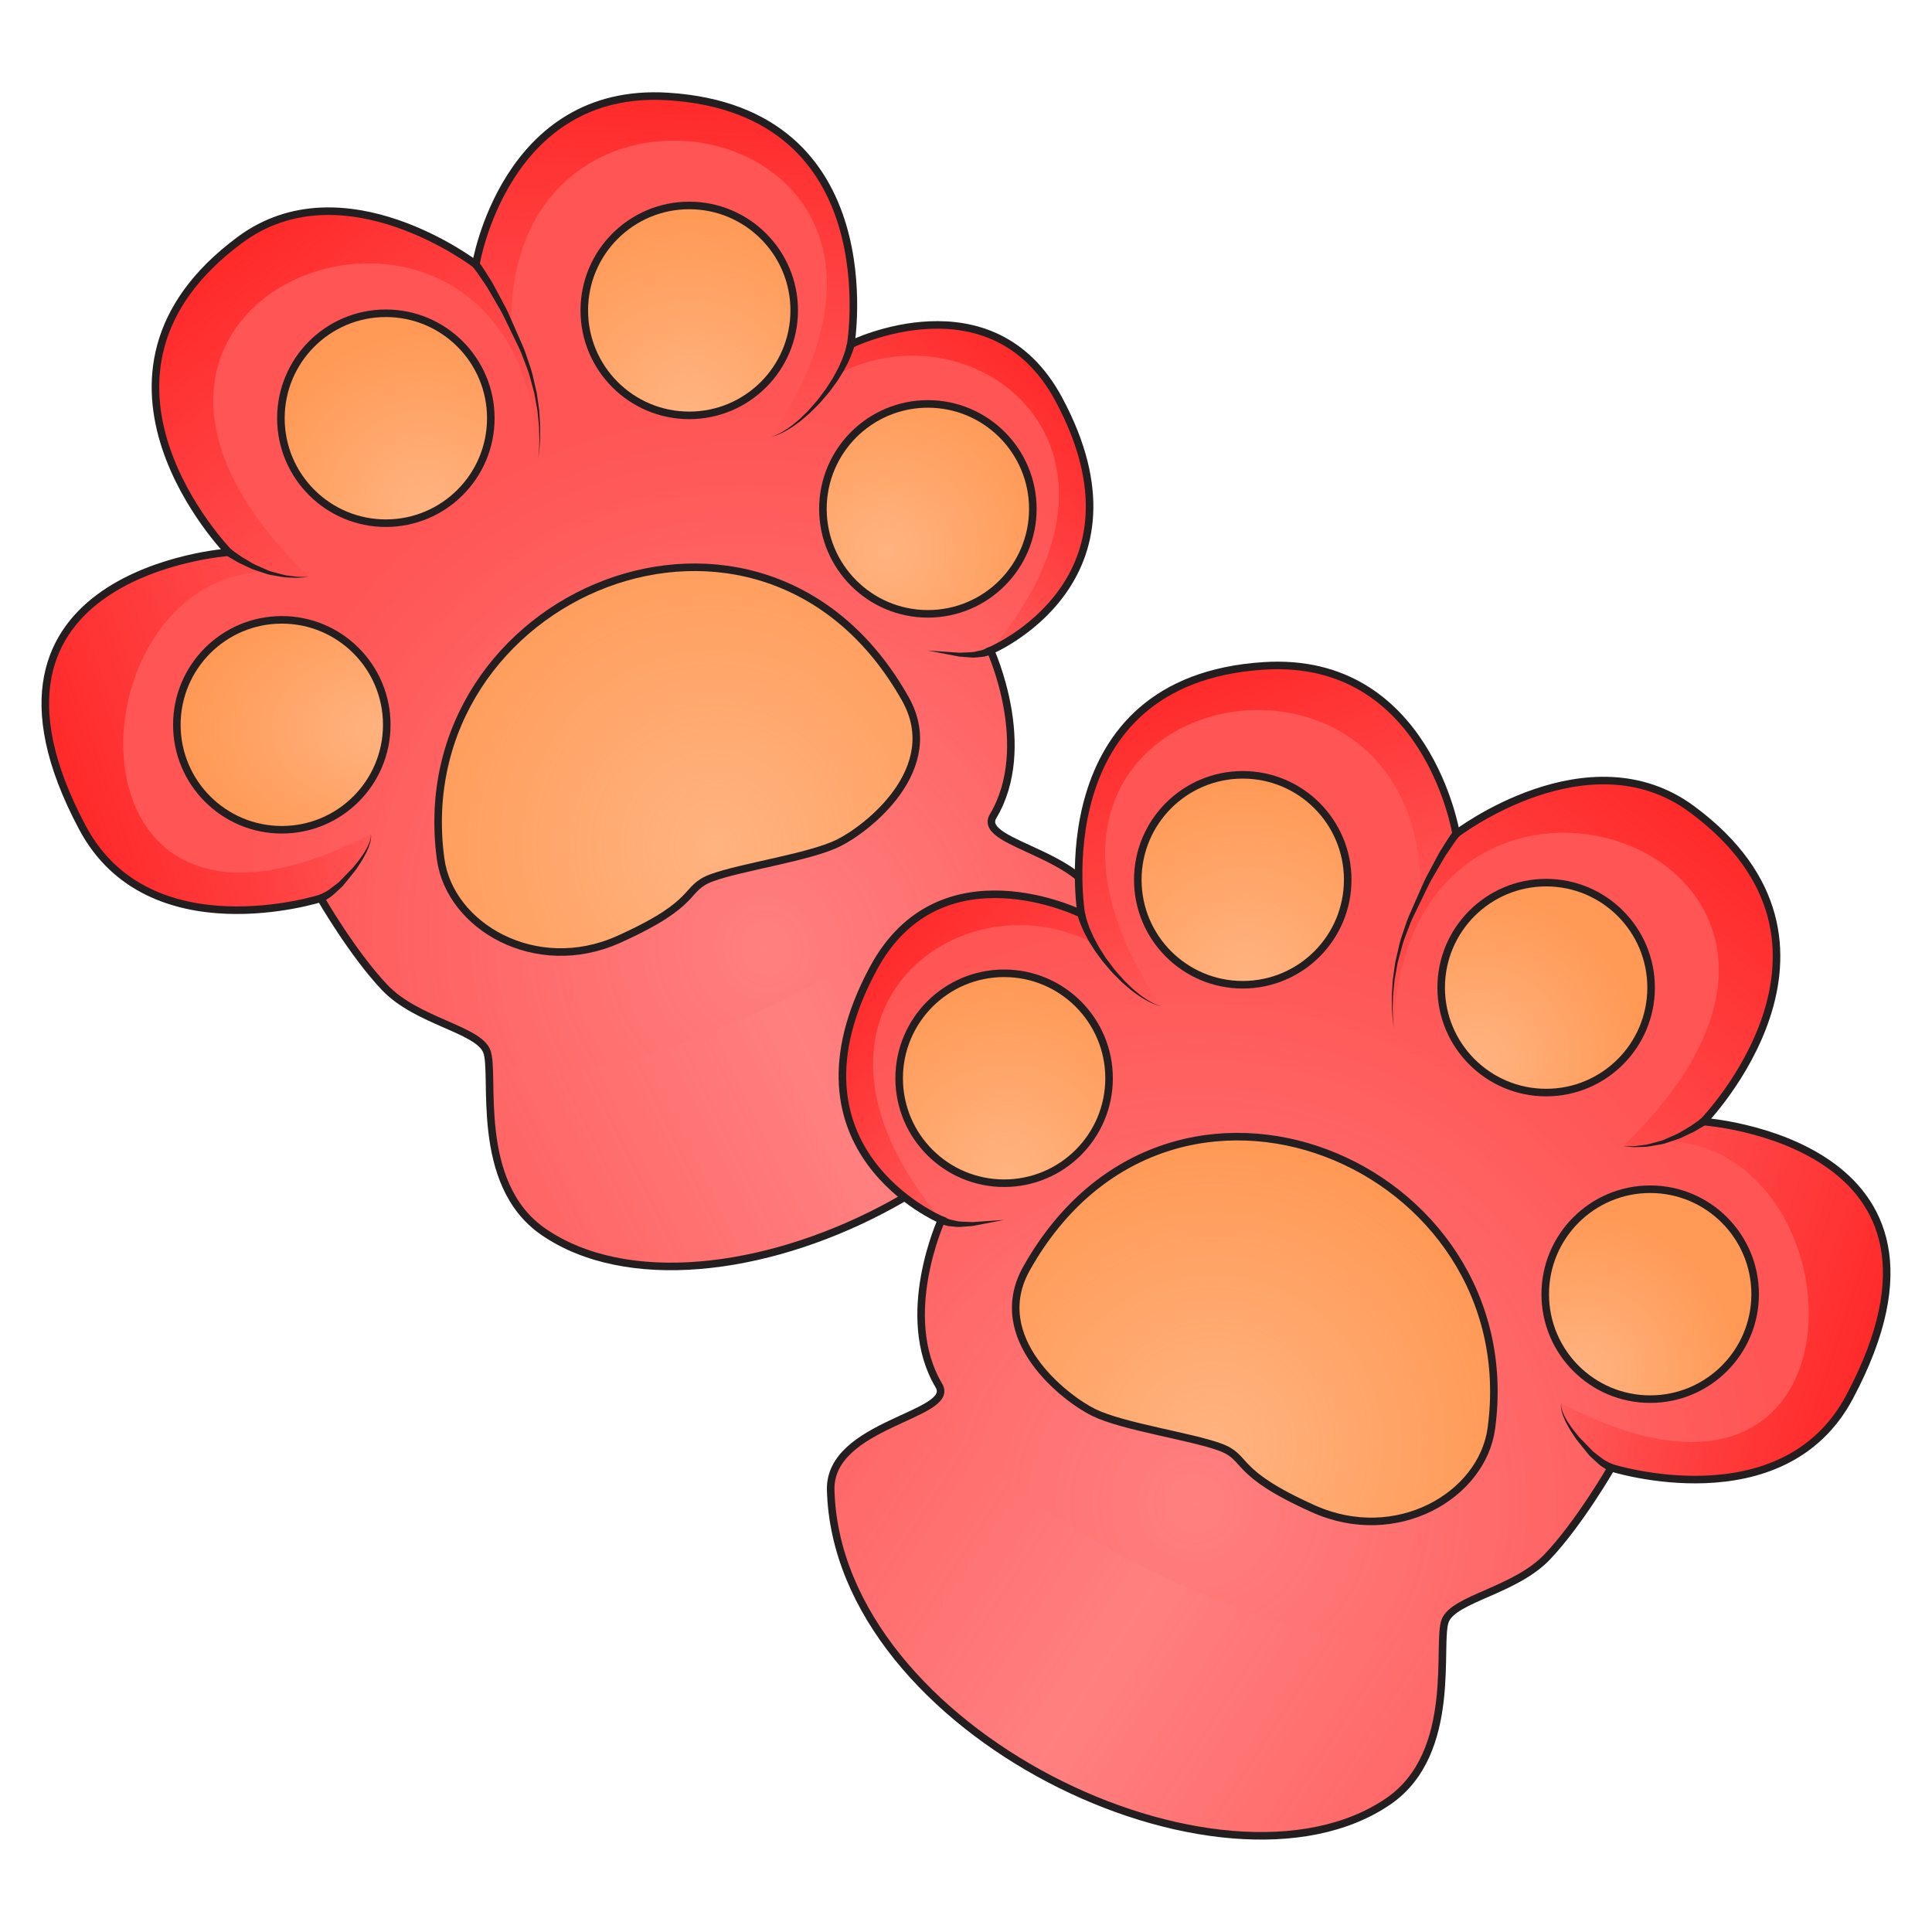
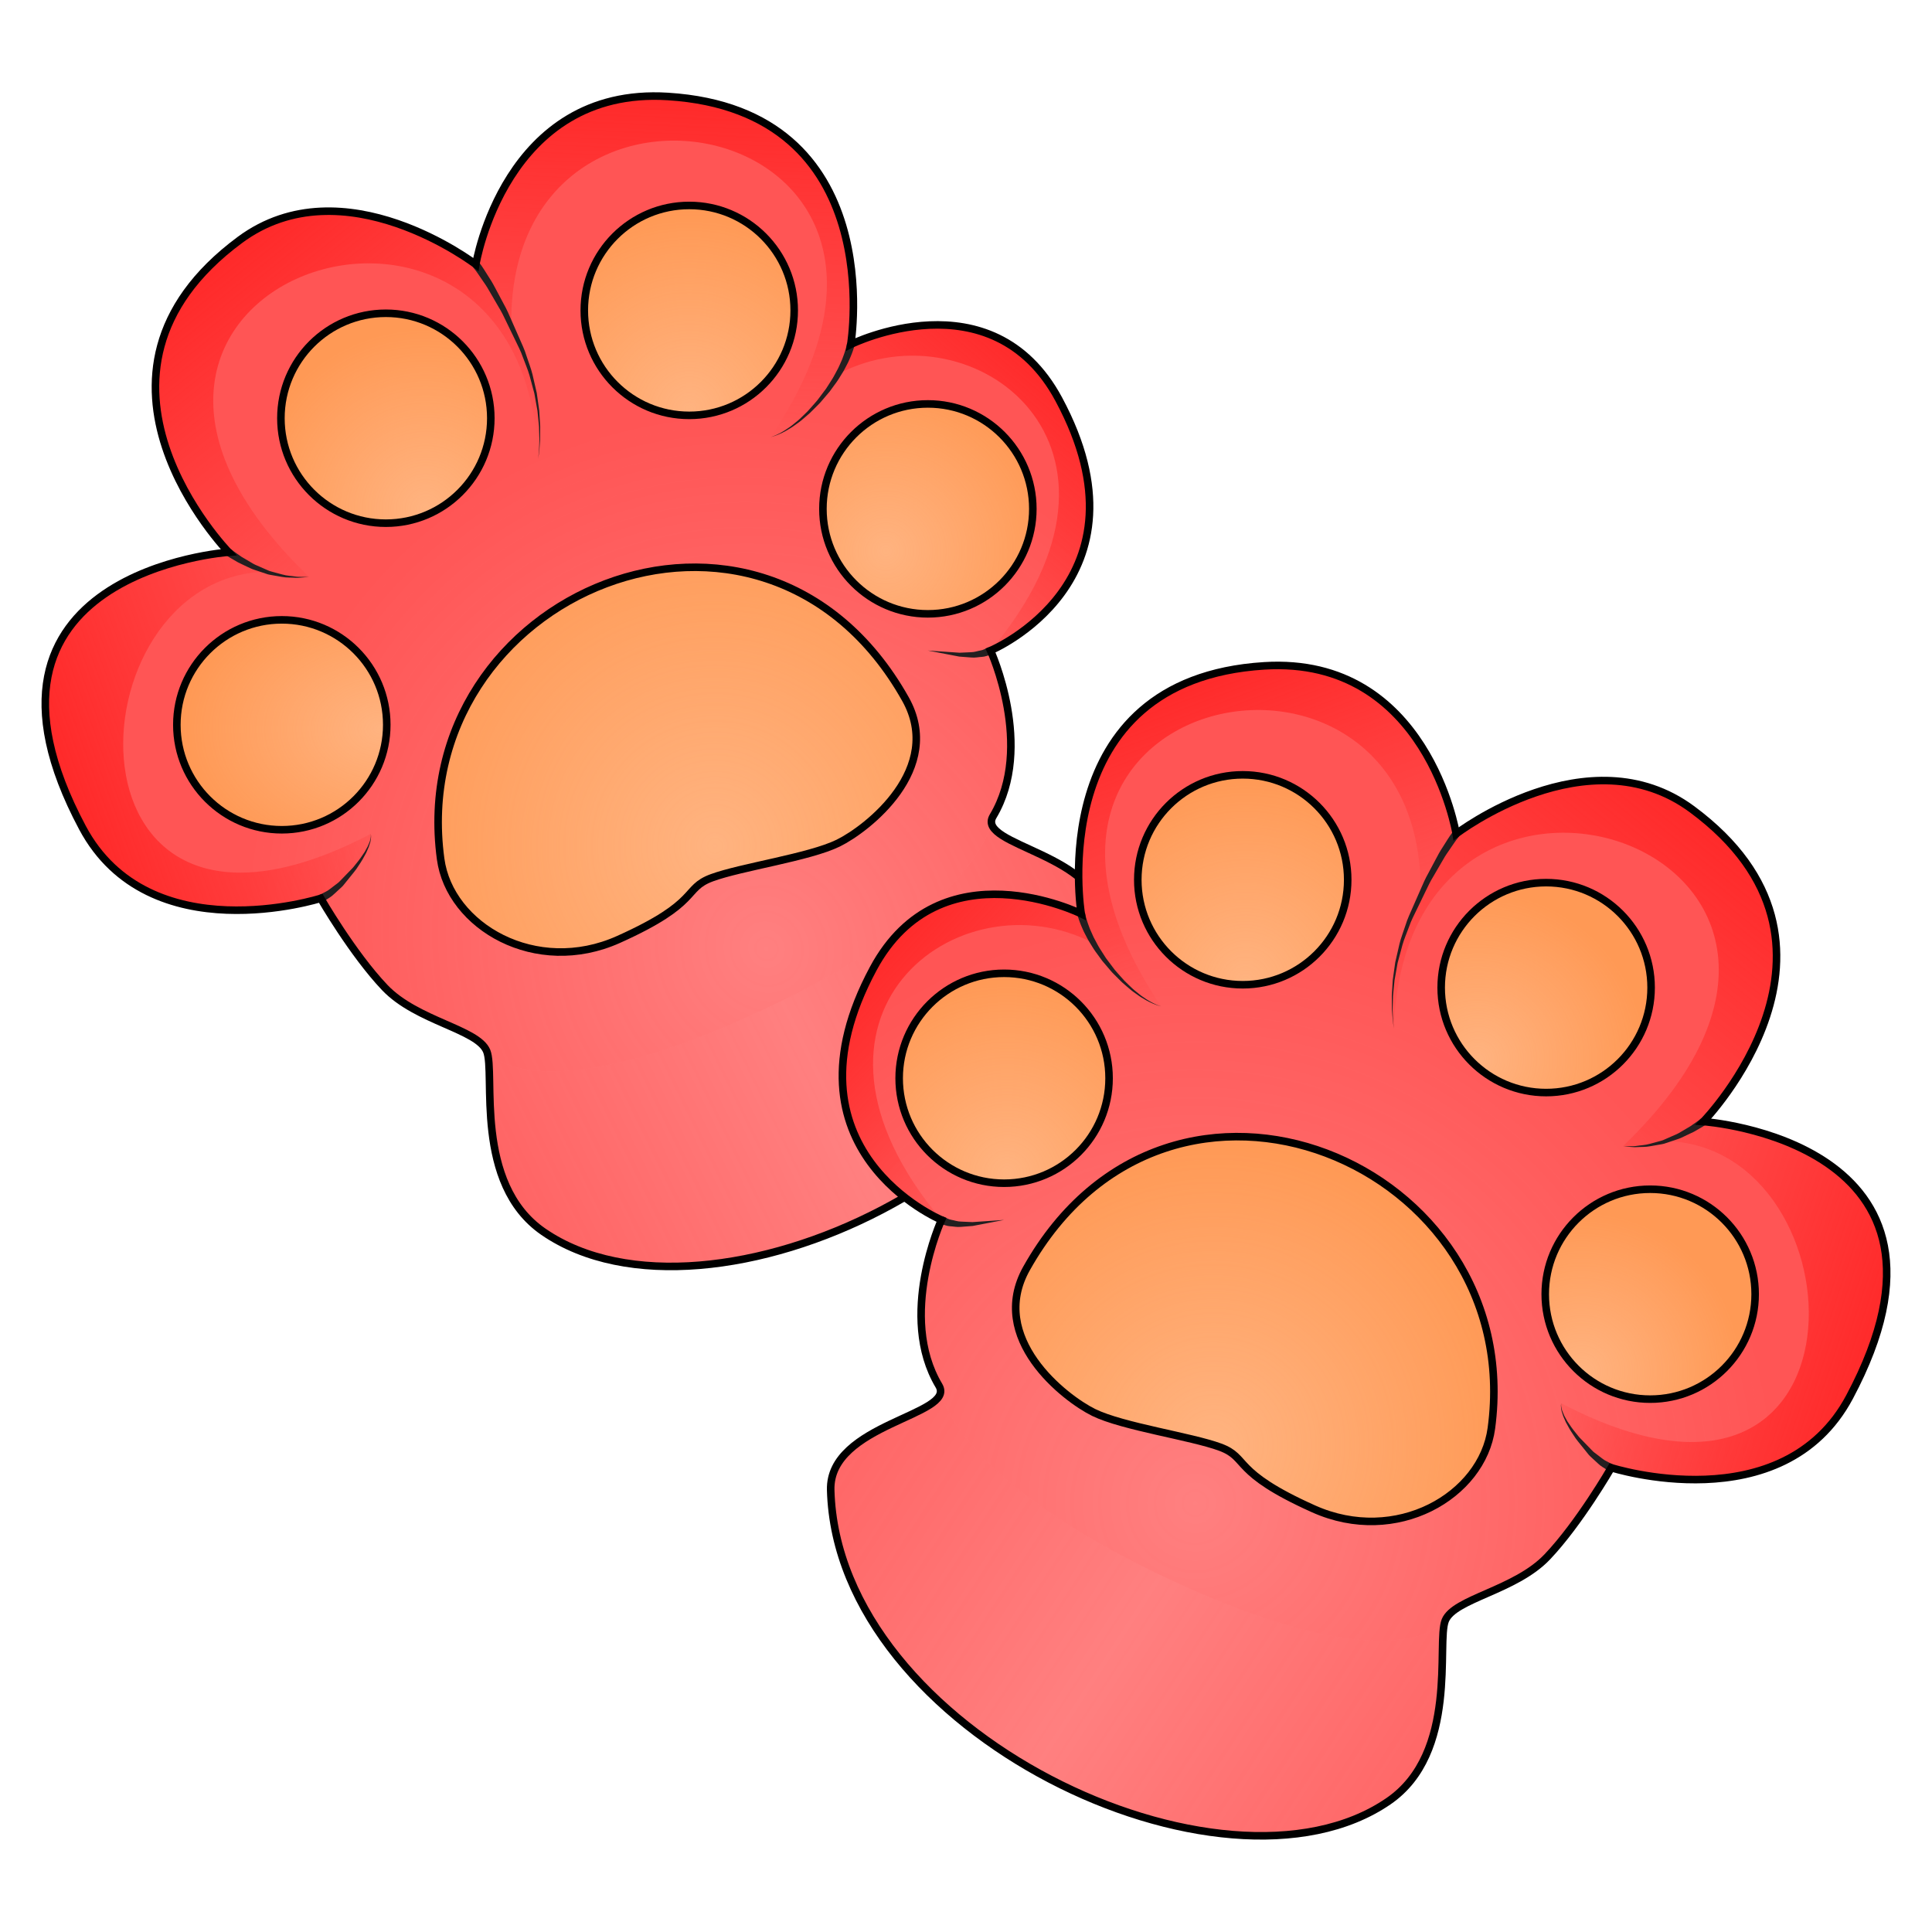
<svg xmlns="http://www.w3.org/2000/svg" xmlns:xlink="http://www.w3.org/1999/xlink" viewBox="0 0 256 256">
  <defs>
    <linearGradient id="innoGrad4">
      <stop offset="0" stop-color="#ff7f2a" stop-opacity="0" />
      <stop offset="1" stop-color="#ff7f2a" stop-opacity=".502" />
    </linearGradient>
    <linearGradient id="innoGrad3">
      <stop offset="0" stop-color="#ff2a2a" />
      <stop offset="1" stop-color="#ff2a2a" stop-opacity="0" />
    </linearGradient>
    <linearGradient id="innoGrad2">
      <stop offset="0" stop-color="#ff2a2a" stop-opacity=".502" />
      <stop offset=".5" stop-color="#ff2a2a" stop-opacity="0" />
      <stop offset="1" stop-color="#ff2a2a" stop-opacity=".502" />
    </linearGradient>
    <linearGradient id="innoGrad1">
      <stop offset="0" stop-color="#ff2a2a" stop-opacity="0" />
      <stop offset="1" stop-color="#ff2a2a" stop-opacity=".502" />
    </linearGradient>
    <radialGradient id="radialGradient931" cx="41.322" cy="94.524" r="68.139" fx="41.322" fy="94.524" gradientTransform="matrix(-.51583 -.89344 .84439 -.4875 43.215 205.352)" gradientUnits="userSpaceOnUse" xlink:href="#innoGrad1" />
    <linearGradient id="linearGradient939-6" x1="36.465" x2="155.89" y1="142.738" y2="84.538" gradientUnits="userSpaceOnUse" xlink:href="#innoGrad2" />
    <linearGradient id="linearGradient1099" x1="135.972" x2="111.956" y1="45.505" y2="73.708" gradientUnits="userSpaceOnUse" xlink:href="#innoGrad3" />
    <linearGradient id="linearGradient1107" x1="12.716" x2="51.764" y1="104.317" y2="90.215" gradientUnits="userSpaceOnUse" xlink:href="#innoGrad3" />
    <linearGradient id="linearGradient1115" x1="33.17" x2="60.804" y1="32.089" y2="66.53" gradientUnits="userSpaceOnUse" xlink:href="#innoGrad3" />
    <linearGradient id="linearGradient1123" x1="88.98" x2="87.17" y1="12.373" y2="56.012" gradientUnits="userSpaceOnUse" xlink:href="#innoGrad3" />
    <radialGradient id="radialGradient1174" cx="51.917" cy="93.998" r="14.044" fx="51.917" fy="93.998" gradientTransform="matrix(-1.81923 0 0 -1.3105 146.365 217.184)" gradientUnits="userSpaceOnUse" xlink:href="#innoGrad4" />
    <radialGradient id="radialGradient1176" cx="57.751" cy="65.555" r="14.044" fx="57.751" fy="65.555" gradientTransform="translate(-37.915 -43.039) scale(1.65653)" gradientUnits="userSpaceOnUse" xlink:href="#innoGrad4" />
    <radialGradient id="radialGradient1178" cx="91.749" cy="52.849" r="14.044" fx="91.749" fy="52.849" gradientTransform="translate(-76.181 -44.004) scale(1.83032)" gradientUnits="userSpaceOnUse" xlink:href="#innoGrad4" />
    <radialGradient id="radialGradient1180" cx="118.313" cy="69.723" r="14.044" fx="118.313" fy="69.723" gradientTransform="matrix(1.5793 0 0 1.5793 -69.732 -39.097)" gradientUnits="userSpaceOnUse" xlink:href="#innoGrad4" />
    <radialGradient id="radialGradient1182" cx="101.307" cy="93.01" r="31.346" fx="101.307" fy="93.01" gradientTransform="matrix(0 1.46717 -1.44699 0 229.654 -39.557)" gradientUnits="userSpaceOnUse" xlink:href="#innoGrad4" />
    <radialGradient id="radialGradient1225" cx="148.887" cy="142.278" r="68.138" fx="148.887" fy="142.278" gradientTransform="matrix(0 -1.11444 1.10828 0 -.64 359.835)" gradientUnits="userSpaceOnUse" xlink:href="#innoGrad1" />
    <linearGradient id="linearGradient1248" x1="86.222" x2="212.324" y1="167.506" y2="249.195" gradientUnits="userSpaceOnUse" xlink:href="#innoGrad2" />
    <linearGradient id="linearGradient1256" x1="114.58" x2="141.216" y1="123.681" y2="148.609" gradientUnits="userSpaceOnUse" xlink:href="#innoGrad3" />
    <linearGradient id="linearGradient1264" x1="242.597" x2="202.556" y1="180.032" y2="166.609" gradientUnits="userSpaceOnUse" xlink:href="#innoGrad3" />
    <linearGradient id="linearGradient1274" x1="220.045" x2="186.806" y1="103.182" y2="144.602" gradientUnits="userSpaceOnUse" xlink:href="#innoGrad3" />
    <linearGradient id="linearGradient1282" x1="154.263" x2="168.472" y1="88.233" y2="125.817" gradientUnits="userSpaceOnUse" xlink:href="#innoGrad3" />
    <radialGradient id="radialGradient1367" cx="206.933" cy="176.902" r="14.044" fx="206.933" fy="176.902" gradientTransform="matrix(1.46424 0 0 1.46424 -96.066 -82.125)" gradientUnits="userSpaceOnUse" xlink:href="#innoGrad4" />
    <radialGradient id="radialGradient1369" cx="193.506" cy="136.573" r="14.045" fx="193.506" fy="136.573" gradientTransform="matrix(1.54612 0 0 1.54612 -105.678 -74.586)" gradientUnits="userSpaceOnUse" xlink:href="#innoGrad4" />
    <radialGradient id="radialGradient1371" cx="163.56" cy="126.496" r="14.044" fx="163.56" fy="126.496" gradientTransform="matrix(1.90117 0 0 1.90117 -147.395 -113.994)" gradientUnits="userSpaceOnUse" xlink:href="#innoGrad4" />
    <radialGradient id="radialGradient1373" cx="132.765" cy="151.339" r="14.044" fx="132.765" fy="151.339" gradientTransform="matrix(1.81924 0 0 1.81924 -108.767 -123.984)" gradientUnits="userSpaceOnUse" xlink:href="#innoGrad4" />
    <radialGradient id="radialGradient1375" cx="179.693" cy="176.786" r="31.347" fx="179.693" fy="176.786" gradientTransform="matrix(1.22177 .32737 -.32843 1.22572 -2.115 -89.126)" gradientUnits="userSpaceOnUse" xlink:href="#innoGrad4" />
  </defs>
  <g stroke-width=".974" transform="matrix(1.02681 0 0 1.02682 -2.88 .078)">
    <path fill="#ff8080" d="M72.938 158.881c-9.088-6.254-6.155-20.477-7.326-23.319-1.171-2.842-9.017-3.847-13.158-8.204-4.142-4.355-8.262-11.508-8.262-11.508s-22.124 7.061-30.747-9.122C-4.147 73.711 32.309 71.185 32.309 71.185s-22.188-22.796 1.454-40.3c13.382-9.908 30.445 3.167 30.445 3.167s3.735-22.991 24.772-21.679c28.653 1.787 23.611 31.994 23.611 31.994s18.194-9.009 26.836 7.066c12.631 23.496-8.799 32.44-8.799 32.44s5.682 12.408.332 21.376c-2.299 3.853 14.189 4.894 13.963 13.479-.829 31.282-50.652 54.829-71.985 40.153z" />
    <path fill="url(#radialGradient931)" d="M72.938 158.881c-9.088-6.254-6.155-20.477-7.326-23.319-1.171-2.842-9.017-3.847-13.158-8.204-4.142-4.355-8.262-11.508-8.262-11.508s-22.124 7.061-30.747-9.122C-4.147 73.711 32.309 71.185 32.309 71.185s-22.188-22.796 1.454-40.3c13.382-9.908 30.445 3.167 30.445 3.167s3.735-22.991 24.772-21.679c28.653 1.787 23.611 31.994 23.611 31.994s18.194-9.009 26.836 7.066c12.631 23.496-8.799 32.44-8.799 32.44s5.682 12.408.332 21.376c-2.299 3.853 14.189 4.894 13.963 13.479-.829 31.282-50.652 54.829-71.985 40.153z" />
    <path fill="#ff8080" d="M65.612 135.562c1.171 2.843-1.762 17.065 7.326 23.319 21.333 14.676 71.156-8.871 71.986-40.154.227-8.585-16.262-9.626-13.963-13.479 0 0-.875 11.616-30.192 25.216-29.317 13.599-35.157 5.098-35.157 5.098z" />
    <path fill="url(#linearGradient939-6)" d="M65.612 135.562c1.171 2.843-1.762 17.065 7.326 23.319 21.333 14.676 71.156-8.871 71.986-40.154.227-8.585-16.262-9.626-13.963-13.479 0 0-.875 11.616-30.192 25.216-29.317 13.599-35.157 5.098-35.157 5.098z" />
    <path fill="url(#linearGradient1099)" d="M112.591 44.366s-.271 1.519-1.568 3.787c17.435-9.056 41.708 9.398 19.606 35.719 0 0 21.43-8.944 8.799-32.44-8.643-16.075-26.837-7.066-26.837-7.066z" />
    <path fill="url(#linearGradient1107)" d="M37.086 73.696c-2.718-.923-4.777-2.512-4.777-2.512s-36.457 2.527-18.864 35.543c8.623 16.183 30.747 9.122 30.747 9.122s1.771-.505 4.354-3.831c2.582-3.327 2.097-4.483 2.097-4.483C9.615 129 11.528 74.419 37.086 73.696z" />
    <path fill="url(#linearGradient1115)" d="M72.241 59.165s1.217-6.303-2.017-14.032c-3.233-7.73-6.016-11.081-6.016-11.081s-17.063-13.075-30.445-3.167c-23.642 17.504-1.454 40.3-1.454 40.3s2.273 1.757 5.199 2.649c2.925.892 5.166.512 5.166.512C3.238 36.502 70.716 13.573 72.241 59.165z" />
    <path fill="url(#linearGradient1123)" d="M88.98 12.373c-21.037-1.312-24.772 21.679-24.772 21.679s2.001 2.419 4.579 7.858c-.57-39.334 61.444-26.826 33.474 14.405 0 0 2.646-.466 6.198-4.575 3.552-4.108 4.132-7.374 4.132-7.374s5.042-30.207-23.611-31.993z" />
    <path fill="#231f20" d="M32.604 70.781l.374.295.992.7c.431.265.948.559 1.498.885.276.161.587.269.89.411l.932.41c.307.161.621.207.961.31l.967.262c.626.184 1.219.183 1.73.272.255.045.493.03.703.038l.546.008c.302-.008.475-.026.475-.026s-.17.034-.472.069l-.547.042c-.212.011-.451.048-.713.026-.517-.041-1.155.007-1.792-.119l-.987-.174c-.319-.065-.704-.097-1.029-.231l-.997-.335c-.326-.118-.664-.204-.963-.344-.596-.283-1.16-.54-1.637-.778l-1.125-.651-.399-.261zM64.604 33.746l.178.246c.114.162.292.387.488.713l.726 1.15c.294.438.574.952.867 1.518l.967 1.817c.363.634.666 1.341.982 2.07l.985 2.241c.324.754.711 1.542.95 2.349.256.805.575 1.583.775 2.397l.551 2.399.319 2.268.125 2.045-.015 1.73-.097 1.329a17.606 17.606 0 0 1-.164 1.148s.063-.417.121-1.152l.047-1.328-.048-1.721-.199-2.025-.398-2.233-.626-2.33c-.224-.789-.575-1.567-.859-2.358-.272-.805-.664-1.518-1.021-2.276L68.2 41.559c-.339-.709-.664-1.396-1.045-2.008l-1.018-1.752c-.31-.547-.602-1.04-.898-1.445l-.734-1.075c-.194-.3-.385-.525-.504-.681l-.187-.238zM113.081 44.467l-.046.181c-.039.123-.087.317-.167.537-.085.216-.165.49-.3.781-.137.29-.258.634-.451.976-.19.343-.36.735-.606 1.109-.242.376-.469.791-.754 1.185l-.882 1.209-.999 1.174c-.336.418-.713.74-1.062 1.109-.343.365-.712.701-1.09 1.009-.367.317-.72.624-1.089.869-.359.258-.694.507-1.034.691a8.828 8.828 0 0 1-1.666.819c-.419.159-.674.198-.674.198s.251-.055.658-.238c.41-.171.975-.472 1.597-.91.324-.201.639-.468.977-.744.348-.263.675-.584 1.013-.915.347-.318.688-.668 1.011-1.058.318-.381.699-.753.976-1.153l.905-1.205.784-1.226c.253-.397.446-.811.657-1.186.214-.374.352-.757.514-1.094.164-.336.256-.666.368-.945.11-.281.167-.535.233-.738.061-.205.086-.354.114-.461l.034-.177zM50.643 107.536s.064.164.043.467c-.002.151-.048.329-.079.539-.063.199-.126.429-.213.673l-.335.766-.45.816c-.153.287-.353.553-.534.84a7.586 7.586 0 0 1-.605.847l-1.259 1.563c-.181.26-.452.459-.667.673l-.639.588c-.384.381-.815.579-1.07.772-.122.092-.278.146-.364.188l-.14.062-.274-.962.086-.032c.059-.027.134-.032.26-.109.229-.151.614-.274.988-.587l.624-.477c.217-.18.475-.322.687-.572l1.396-1.44c.251-.24.434-.481.649-.753.202-.264.424-.509.598-.773l.513-.756.395-.716c.106-.229.188-.446.269-.637.047-.198.11-.371.125-.517.044-.294-.004-.463-.004-.463z" />
    <circle cx="39.171" cy="93.456" r="13.544" fill="#ffb380" />
    <circle cx="52.598" cy="53.894" r="13.544" fill="#ffb380" />
    <circle cx="91.749" cy="39.98" r="13.544" fill="#ffb380" />
    <circle cx="122.543" cy="65.592" r="13.544" fill="#ffb380" />
    <path fill="#ffb380" d="M59.665 110.762c1.175 8.707 12.285 15.181 22.958 10.392 10.673-4.789 8.277-6.572 12.04-7.96 3.764-1.388 12.571-2.637 16.313-4.472 3.743-1.835 13.731-9.59 8.668-18.598-18.529-32.964-64.596-13.576-59.979 20.638z" />
-     <circle cx="39.171" cy="93.456" r="13.544" fill="url(#radialGradient1174)" stroke="#231f20" stroke-miterlimit="10" />
-     <circle cx="52.598" cy="53.894" r="13.544" fill="url(#radialGradient1176)" stroke="#231f20" stroke-miterlimit="10" />
-     <circle cx="91.749" cy="39.98" r="13.544" fill="url(#radialGradient1178)" stroke="#231f20" stroke-miterlimit="10" />
-     <circle cx="122.543" cy="65.592" r="13.544" fill="url(#radialGradient1180)" stroke="#231f20" stroke-miterlimit="10" />
-     <path fill="url(#radialGradient1182)" stroke="#231f20" stroke-miterlimit="10" d="M59.665 110.762c1.175 8.707 12.285 15.181 22.958 10.392 10.673-4.789 8.277-6.572 12.04-7.96 3.764-1.388 12.571-2.637 16.313-4.472 3.743-1.835 13.731-9.59 8.668-18.598-18.529-32.964-64.596-13.576-59.979 20.638z" />
+     <circle cx="39.171" cy="93.456" r="13.544" fill="url(#radialGradient1174)" stroke="#000000" stroke-miterlimit="10" />
+     <circle cx="52.598" cy="53.894" r="13.544" fill="url(#radialGradient1176)" stroke="#000000" stroke-miterlimit="10" />
+     <circle cx="91.749" cy="39.98" r="13.544" fill="url(#radialGradient1178)" stroke="#000000" stroke-miterlimit="10" />
+     <circle cx="122.543" cy="65.592" r="13.544" fill="url(#radialGradient1180)" stroke="#000000" stroke-miterlimit="10" />
+     <path fill="url(#radialGradient1182)" stroke="#000000" stroke-miterlimit="10" d="M59.665 110.762c1.175 8.707 12.285 15.181 22.958 10.392 10.673-4.789 8.277-6.572 12.04-7.96 3.764-1.388 12.571-2.637 16.313-4.472 3.743-1.835 13.731-9.59 8.668-18.598-18.529-32.964-64.596-13.576-59.979 20.638z" />
    <path fill="#231f20" d="M130.869 84.311l-.084.038c-.061.022-.123.064-.257.1-.246.056-.618.226-1.02.242-.407.018-.88.136-1.376.08l-1.545-.119-4.045-.779 4.092.281 1.467-.066c.469-.002.871-.167 1.229-.222.369-.061.573-.219.762-.27.084-.024.167-.089.217-.114l.078-.047z" />
-     <path fill="none" stroke="#231f20" stroke-miterlimit="10" d="M72.938 158.881c-9.088-6.254-6.155-20.477-7.326-23.319-1.171-2.842-9.017-3.847-13.158-8.204-4.142-4.355-8.262-11.508-8.262-11.508s-22.124 7.061-30.747-9.122C-4.147 73.711 32.309 71.185 32.309 71.185s-22.188-22.796 1.454-40.3c13.382-9.908 30.445 3.167 30.445 3.167s3.735-22.991 24.772-21.679c28.653 1.787 23.611 31.994 23.611 31.994s18.194-9.009 26.836 7.066c12.631 23.496-8.799 32.44-8.799 32.44s5.682 12.408.332 21.376c-2.299 3.853 14.189 4.894 13.963 13.479-.829 31.282-50.652 54.829-71.985 40.153z" />
+     <path fill="none" stroke="#000000" stroke-miterlimit="10" d="M72.938 158.881c-9.088-6.254-6.155-20.477-7.326-23.319-1.171-2.842-9.017-3.847-13.158-8.204-4.142-4.355-8.262-11.508-8.262-11.508s-22.124 7.061-30.747-9.122C-4.147 73.711 32.309 71.185 32.309 71.185s-22.188-22.796 1.454-40.3c13.382-9.908 30.445 3.167 30.445 3.167s3.735-22.991 24.772-21.679c28.653 1.787 23.611 31.994 23.611 31.994s18.194-9.009 26.836 7.066c12.631 23.496-8.799 32.44-8.799 32.44s5.682 12.408.332 21.376c-2.299 3.853 14.189 4.894 13.963 13.479-.829 31.282-50.652 54.829-71.985 40.153z" />
  </g>
  <g stroke-width=".974" transform="matrix(1.02681 0 0 1.02682 -2.88 .078)">
    <path fill="#ff8080" d="M181.987 232.355c9.088-6.253 6.154-20.477 7.325-23.319 1.171-2.842 9.017-3.847 13.158-8.203 4.142-4.355 8.262-11.508 8.262-11.508s22.124 7.061 30.747-9.122c17.593-33.017-18.863-35.543-18.863-35.543s22.188-22.797-1.455-40.3c-13.382-9.908-30.444 3.167-30.444 3.167s-3.735-22.991-24.772-21.679c-28.652 1.787-23.611 31.994-23.611 31.994s-18.193-9.01-26.836 7.066c-12.631 23.496 8.799 32.439 8.799 32.439s-5.682 12.408-.332 21.376c2.299 3.853-14.189 4.894-13.963 13.479.829 31.283 50.651 54.83 71.985 40.153z" />
    <path fill="url(#radialGradient1225)" d="M181.987 232.355c9.088-6.253 6.154-20.477 7.325-23.319 1.171-2.842 9.017-3.847 13.158-8.203 4.142-4.355 8.262-11.508 8.262-11.508s22.124 7.061 30.747-9.122c17.593-33.017-18.863-35.543-18.863-35.543s22.188-22.797-1.455-40.3c-13.382-9.908-30.444 3.167-30.444 3.167s-3.735-22.991-24.772-21.679c-28.652 1.787-23.611 31.994-23.611 31.994s-18.193-9.01-26.836 7.066c-12.631 23.496 8.799 32.439 8.799 32.439s-5.682 12.408-.332 21.376c2.299 3.853-14.189 4.894-13.963 13.479.829 31.283 50.651 54.83 71.985 40.153z" />
    <path fill="#ff8080" d="M189.313 209.036c-1.171 2.843 1.763 17.066-7.325 23.319-21.334 14.677-71.156-8.87-71.986-40.153-.227-8.585 16.262-9.626 13.963-13.479 0 0 .875 11.616 30.192 25.216 29.316 13.599 35.156 5.097 35.156 5.097z" />
    <path fill="url(#linearGradient1248)" d="M189.313 209.036c-1.171 2.843 1.763 17.066-7.325 23.319-21.334 14.677-71.156-8.87-71.986-40.153-.227-8.585 16.262-9.626 13.963-13.479 0 0 .875 11.616 30.192 25.216 29.316 13.599 35.156 5.097 35.156 5.097z" />
    <path fill="url(#linearGradient1256)" d="M142.333 117.842s.271 1.519 1.568 3.787c-17.435-9.056-41.707 9.398-19.605 35.719 0 0-21.43-8.943-8.799-32.439 8.643-16.077 26.836-7.067 26.836-7.067z" />
    <path fill="url(#linearGradient1264)" d="M217.839 147.172c2.718-.924 4.777-2.512 4.777-2.512s36.456 2.526 18.863 35.543c-8.623 16.183-30.747 9.122-30.747 9.122s-1.771-.505-4.354-3.831c-2.581-3.327-2.097-4.483-2.097-4.483 41.029 21.464 39.116-33.116 13.558-33.839z" />
    <path fill="url(#linearGradient1274)" d="M182.685 132.641s-1.217-6.304 2.016-14.033c3.234-7.729 6.017-11.081 6.017-11.081s17.063-13.075 30.444-3.167c23.643 17.503 1.455 40.3 1.455 40.3s-2.273 1.757-5.199 2.648c-2.925.893-5.166.512-5.166.512 39.435-37.842-28.044-60.772-29.567-15.179z" />
    <path fill="url(#linearGradient1282)" d="M165.944 85.848c21.037-1.312 24.772 21.679 24.772 21.679s-2.001 2.419-4.579 7.859c.57-39.335-61.444-26.827-33.474 14.404 0 0-2.646-.466-6.198-4.575-3.553-4.107-4.133-7.373-4.133-7.373s-5.04-30.208 23.612-31.994z" />
    <path fill="#231f20" d="M222.911 145.063l-.399.261-1.124.651c-.478.238-1.041.495-1.638.778-.3.14-.637.226-.963.344l-.997.335c-.325.134-.709.167-1.028.231l-.987.174c-.637.127-1.274.078-1.792.119-.262.022-.501-.014-.713-.025l-.547-.041c-.302-.035-.472-.07-.472-.07s.173.02.476.027c.151-.002.335-.006.546-.008.21-.008.447.007.703-.038.511-.089 1.104-.089 1.73-.272l.967-.262c.341-.104.655-.149.962-.311l.932-.41c.304-.143.614-.25.891-.41.55-.326 1.067-.621 1.498-.886.41-.29.753-.53.992-.7l.374-.295zM191.112 107.832l-.187.239c-.119.156-.311.381-.504.681l-.733 1.075c-.296.405-.589.898-.898 1.445-.315.543-.656 1.131-1.018 1.752-.381.611-.706 1.299-1.046 2.008l-1.058 2.185c-.357.758-.75 1.471-1.021 2.275-.284.791-.636 1.57-.859 2.359l-.626 2.33-.398 2.233-.198 2.024c-.019.631-.034 1.209-.049 1.721l.047 1.328c.059.734.121 1.152.121 1.152s-.078-.414-.164-1.148l-.096-1.329-.016-1.729.124-2.046.319-2.269.551-2.398c.199-.814.518-1.592.773-2.396.239-.807.627-1.595.95-2.349l.985-2.242c.316-.729.619-1.436.982-2.069l.967-1.817c.293-.564.573-1.079.867-1.518l.726-1.149c.196-.326.374-.551.489-.713.115-.16.178-.245.178-.245zM142.823 117.741l.033.177c.029.106.054.256.115.461.066.203.122.457.232.738.112.279.204.609.369.945.161.336.299.721.514 1.094.209.375.402.788.656 1.186l.783 1.226.905 1.205c.276.399.657.771.976 1.153.324.389.665.738 1.012 1.058.338.331.665.652 1.013.915.338.275.653.543.977.744a8.806 8.806 0 0 0 1.598.91c.406.183.658.237.658.237s-.255-.039-.674-.198a8.752 8.752 0 0 1-1.666-.818c-.341-.184-.675-.434-1.034-.691-.369-.246-.722-.552-1.089-.869a11.49 11.49 0 0 1-1.091-1.01c-.349-.369-.726-.69-1.063-1.109l-.998-1.174-.883-1.209c-.285-.395-.512-.809-.754-1.186-.246-.374-.416-.766-.606-1.109-.192-.342-.313-.686-.45-.975-.135-.291-.215-.566-.301-.781-.079-.22-.127-.414-.166-.537l-.047-.182zM204.282 181.011s-.049.169 0 .464c.015.146.078.318.125.517.081.19.162.407.268.637l.396.716.512.756c.174.264.396.51.599.773.215.271.397.513.648.753l1.396 1.44c.212.25.47.393.687.572l.624.477c.374.313.759.436.988.588.126.076.201.082.26.109l.086.031-.273.963-.141-.063c-.085-.041-.241-.096-.363-.188-.256-.193-.688-.393-1.071-.772l-.638-.589c-.215-.215-.486-.414-.668-.674l-1.259-1.563a7.241 7.241 0 0 1-.604-.847c-.182-.288-.382-.554-.535-.841l-.449-.816-.336-.766c-.087-.244-.149-.475-.213-.673-.03-.21-.077-.388-.079-.538-.024-.302.04-.466.04-.466z" />
    <circle cx="215.754" cy="166.931" r="13.544" fill="#ffb380" />
    <circle cx="202.327" cy="127.369" r="13.545" fill="#ffb380" />
    <circle cx="163.176" cy="113.456" r="13.544" fill="#ffb380" />
    <circle cx="132.381" cy="139.067" r="13.544" fill="#ffb380" />
    <path fill="#ffb380" d="M195.26 184.237c-1.175 8.707-12.284 15.181-22.958 10.392-10.674-4.789-8.277-6.572-12.041-7.96-3.764-1.388-12.57-2.637-16.313-4.472-3.743-1.835-13.731-9.59-8.668-18.598 18.53-32.964 64.597-13.576 59.98 20.638z" />
-     <circle cx="215.754" cy="166.931" r="13.544" fill="url(#radialGradient1367)" stroke="#231f20" stroke-miterlimit="10" />
-     <circle cx="202.327" cy="127.369" r="13.545" fill="url(#radialGradient1369)" stroke="#231f20" stroke-miterlimit="10" />
-     <circle cx="163.176" cy="113.456" r="13.544" fill="url(#radialGradient1371)" stroke="#231f20" stroke-miterlimit="10" />
-     <circle cx="132.381" cy="139.067" r="13.544" fill="url(#radialGradient1373)" stroke="#231f20" stroke-miterlimit="10" />
-     <path fill="url(#radialGradient1375)" stroke="#231f20" stroke-miterlimit="10" d="M195.26 184.237c-1.175 8.707-12.284 15.181-22.958 10.392-10.674-4.789-8.277-6.572-12.041-7.96-3.764-1.388-12.57-2.637-16.313-4.472-3.743-1.835-13.731-9.59-8.668-18.598 18.53-32.964 64.597-13.576 59.98 20.638z" />
+     <circle cx="215.754" cy="166.931" r="13.544" fill="url(#radialGradient1367)" stroke="#000000" stroke-miterlimit="10" />
+     <circle cx="202.327" cy="127.369" r="13.545" fill="url(#radialGradient1369)" stroke="#000000" stroke-miterlimit="10" />
+     <circle cx="163.176" cy="113.456" r="13.544" fill="url(#radialGradient1371)" stroke="#000000" stroke-miterlimit="10" />
+     <circle cx="132.381" cy="139.067" r="13.544" fill="url(#radialGradient1373)" stroke="#000000" stroke-miterlimit="10" />
+     <path fill="url(#radialGradient1375)" stroke="#000000" stroke-miterlimit="10" d="M195.26 184.237c-1.175 8.707-12.284 15.181-22.958 10.392-10.674-4.789-8.277-6.572-12.041-7.96-3.764-1.388-12.57-2.637-16.313-4.472-3.743-1.835-13.731-9.59-8.668-18.598 18.53-32.964 64.597-13.576 59.98 20.638z" />
    <path fill="#231f20" d="M124.537 156.91l.079.047c.049.025.133.09.217.114.188.051.393.208.762.27.356.055.76.22 1.229.222l1.467.066 4.092-.281-4.045.779c-.525.041-1.052.08-1.545.119-.496.055-.97-.063-1.376-.08-.401-.018-.774-.188-1.021-.242-.133-.036-.195-.078-.256-.101l-.085-.038z" />
-     <path fill="none" stroke="#231f20" stroke-miterlimit="10" d="M181.987 232.355c9.088-6.253 6.154-20.477 7.325-23.319 1.171-2.842 9.017-3.847 13.158-8.203 4.142-4.355 8.262-11.508 8.262-11.508s22.124 7.061 30.747-9.122c17.593-33.017-18.863-35.543-18.863-35.543s22.188-22.797-1.455-40.3c-13.382-9.908-30.444 3.167-30.444 3.167s-3.735-22.991-24.772-21.679c-28.652 1.787-23.611 31.994-23.611 31.994s-18.193-9.01-26.836 7.066c-12.631 23.496 8.799 32.439 8.799 32.439s-5.682 12.408-.332 21.376c2.299 3.853-14.189 4.894-13.963 13.479.829 31.283 50.651 54.83 71.985 40.153z" />
+     <path fill="none" stroke="#000000" stroke-miterlimit="10" d="M181.987 232.355c9.088-6.253 6.154-20.477 7.325-23.319 1.171-2.842 9.017-3.847 13.158-8.203 4.142-4.355 8.262-11.508 8.262-11.508s22.124 7.061 30.747-9.122c17.593-33.017-18.863-35.543-18.863-35.543s22.188-22.797-1.455-40.3c-13.382-9.908-30.444 3.167-30.444 3.167s-3.735-22.991-24.772-21.679c-28.652 1.787-23.611 31.994-23.611 31.994s-18.193-9.01-26.836 7.066c-12.631 23.496 8.799 32.439 8.799 32.439s-5.682 12.408-.332 21.376c2.299 3.853-14.189 4.894-13.963 13.479.829 31.283 50.651 54.83 71.985 40.153z" />
  </g>
</svg>
